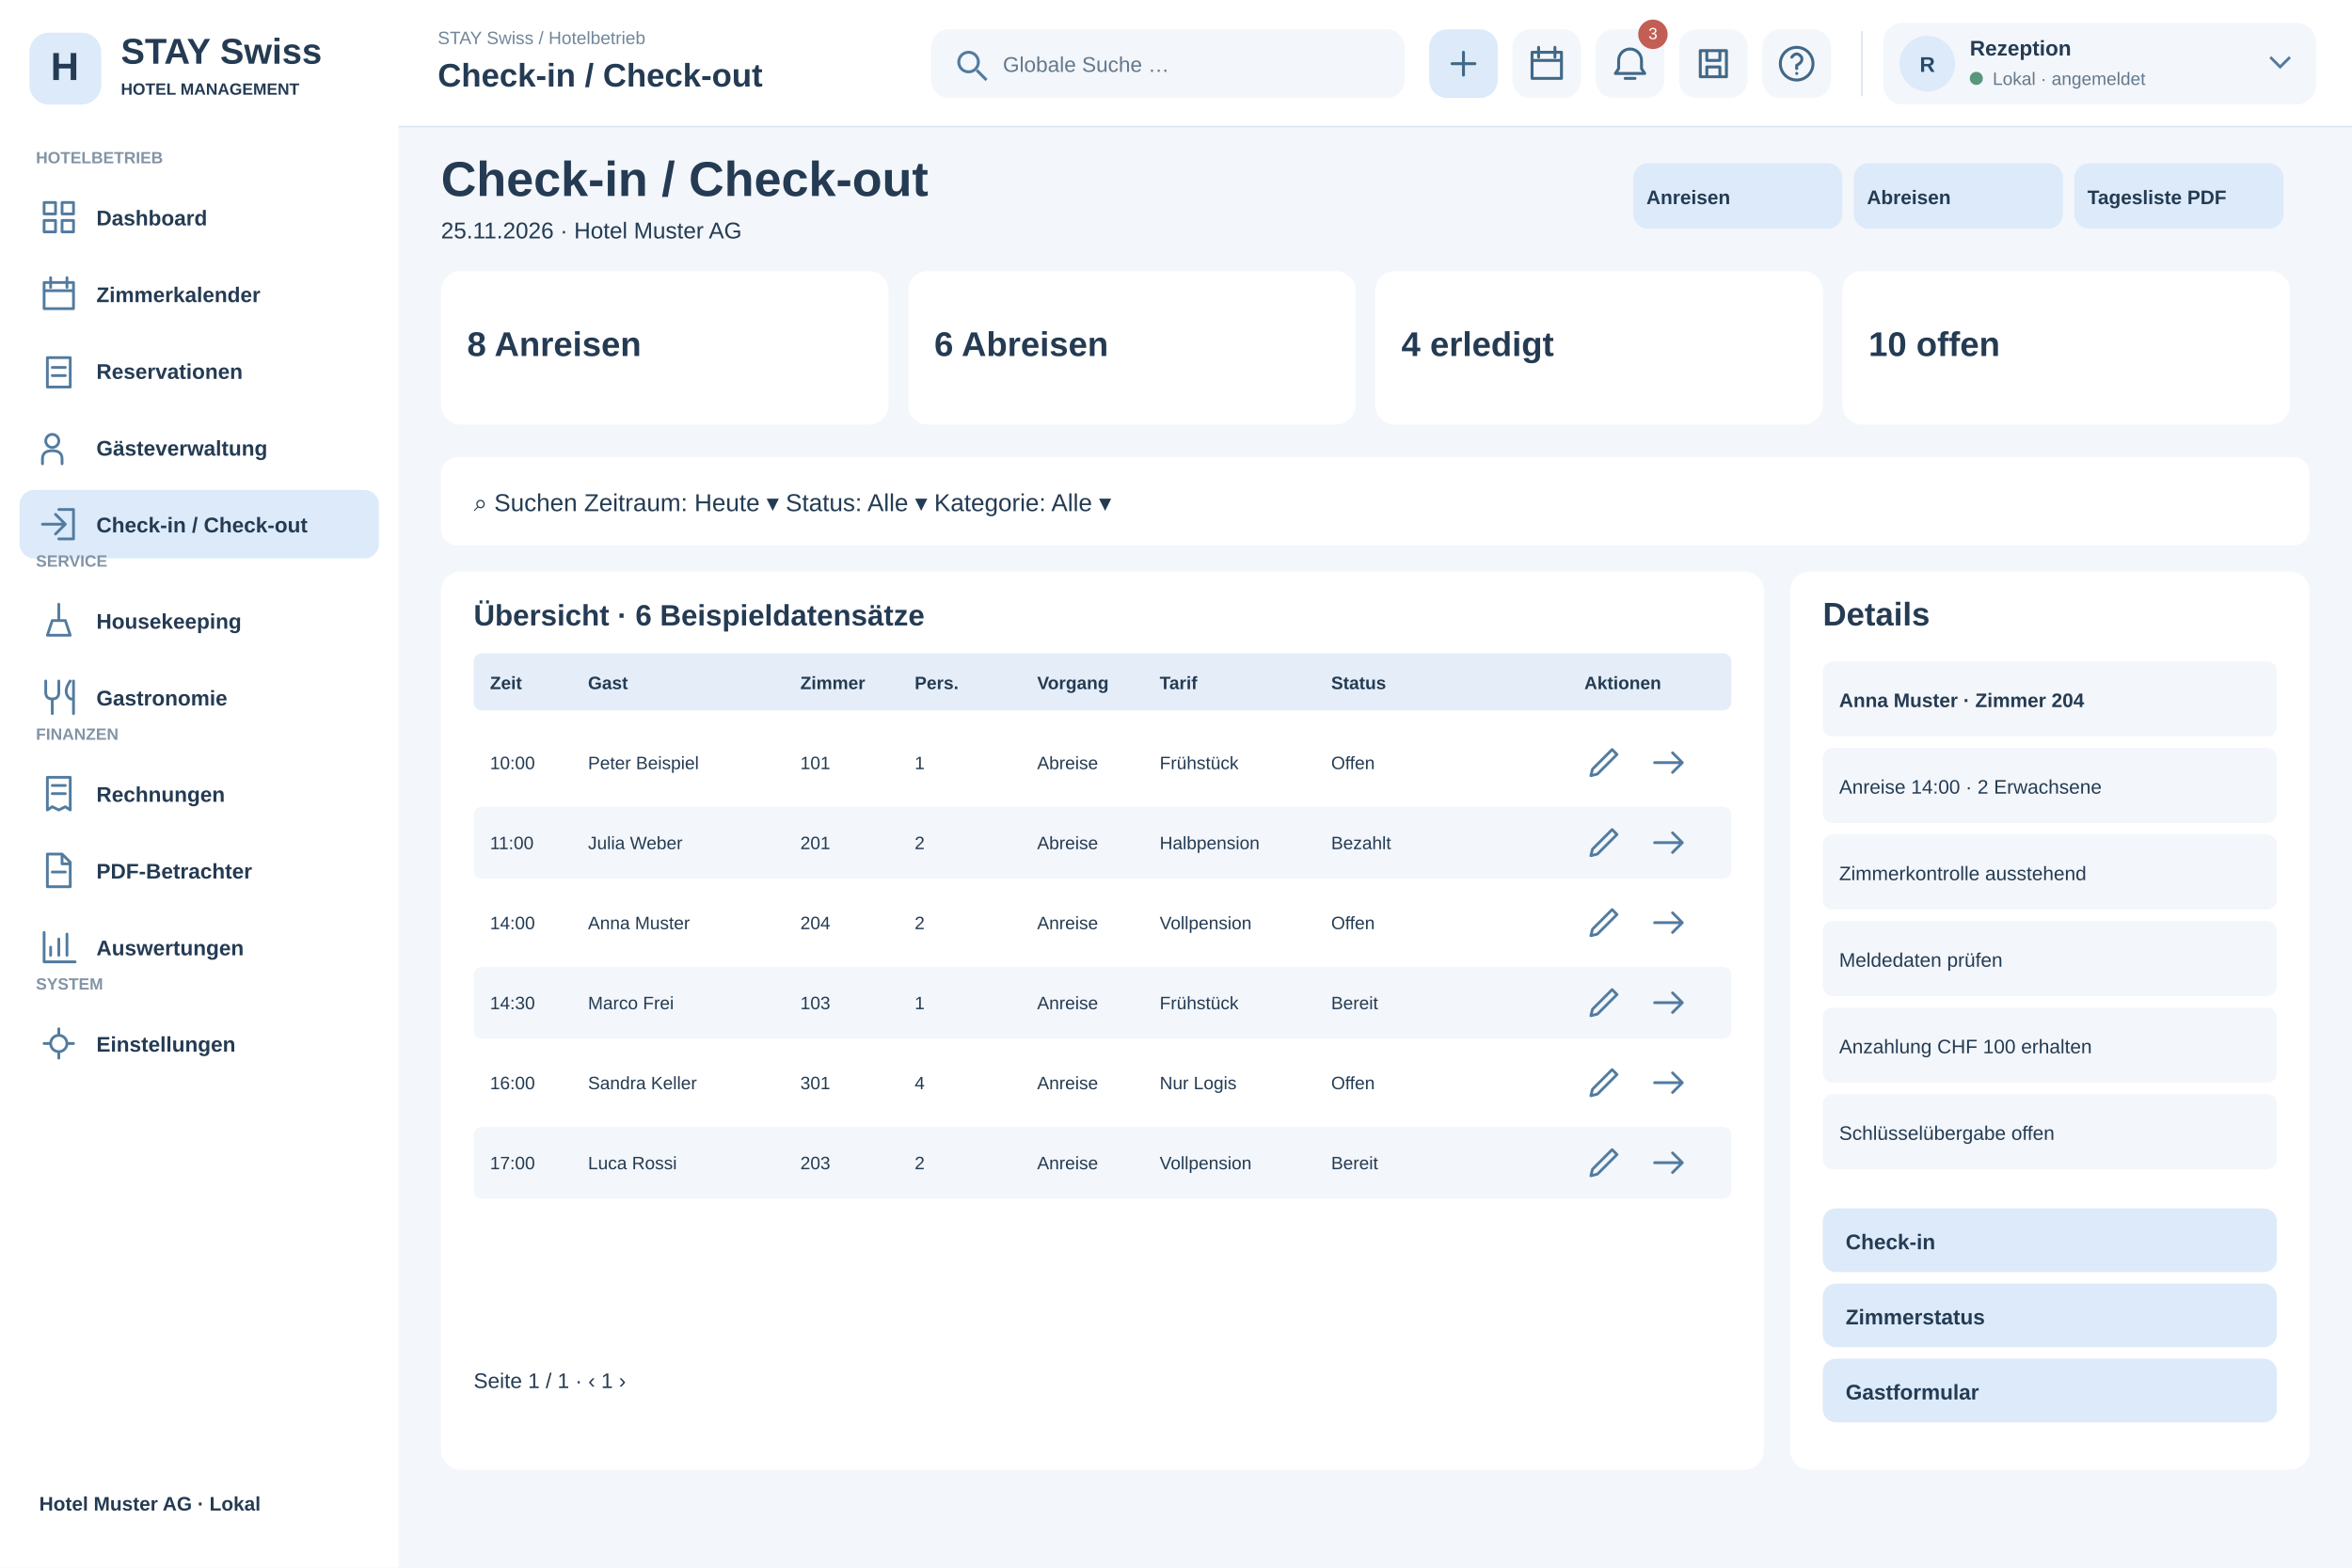
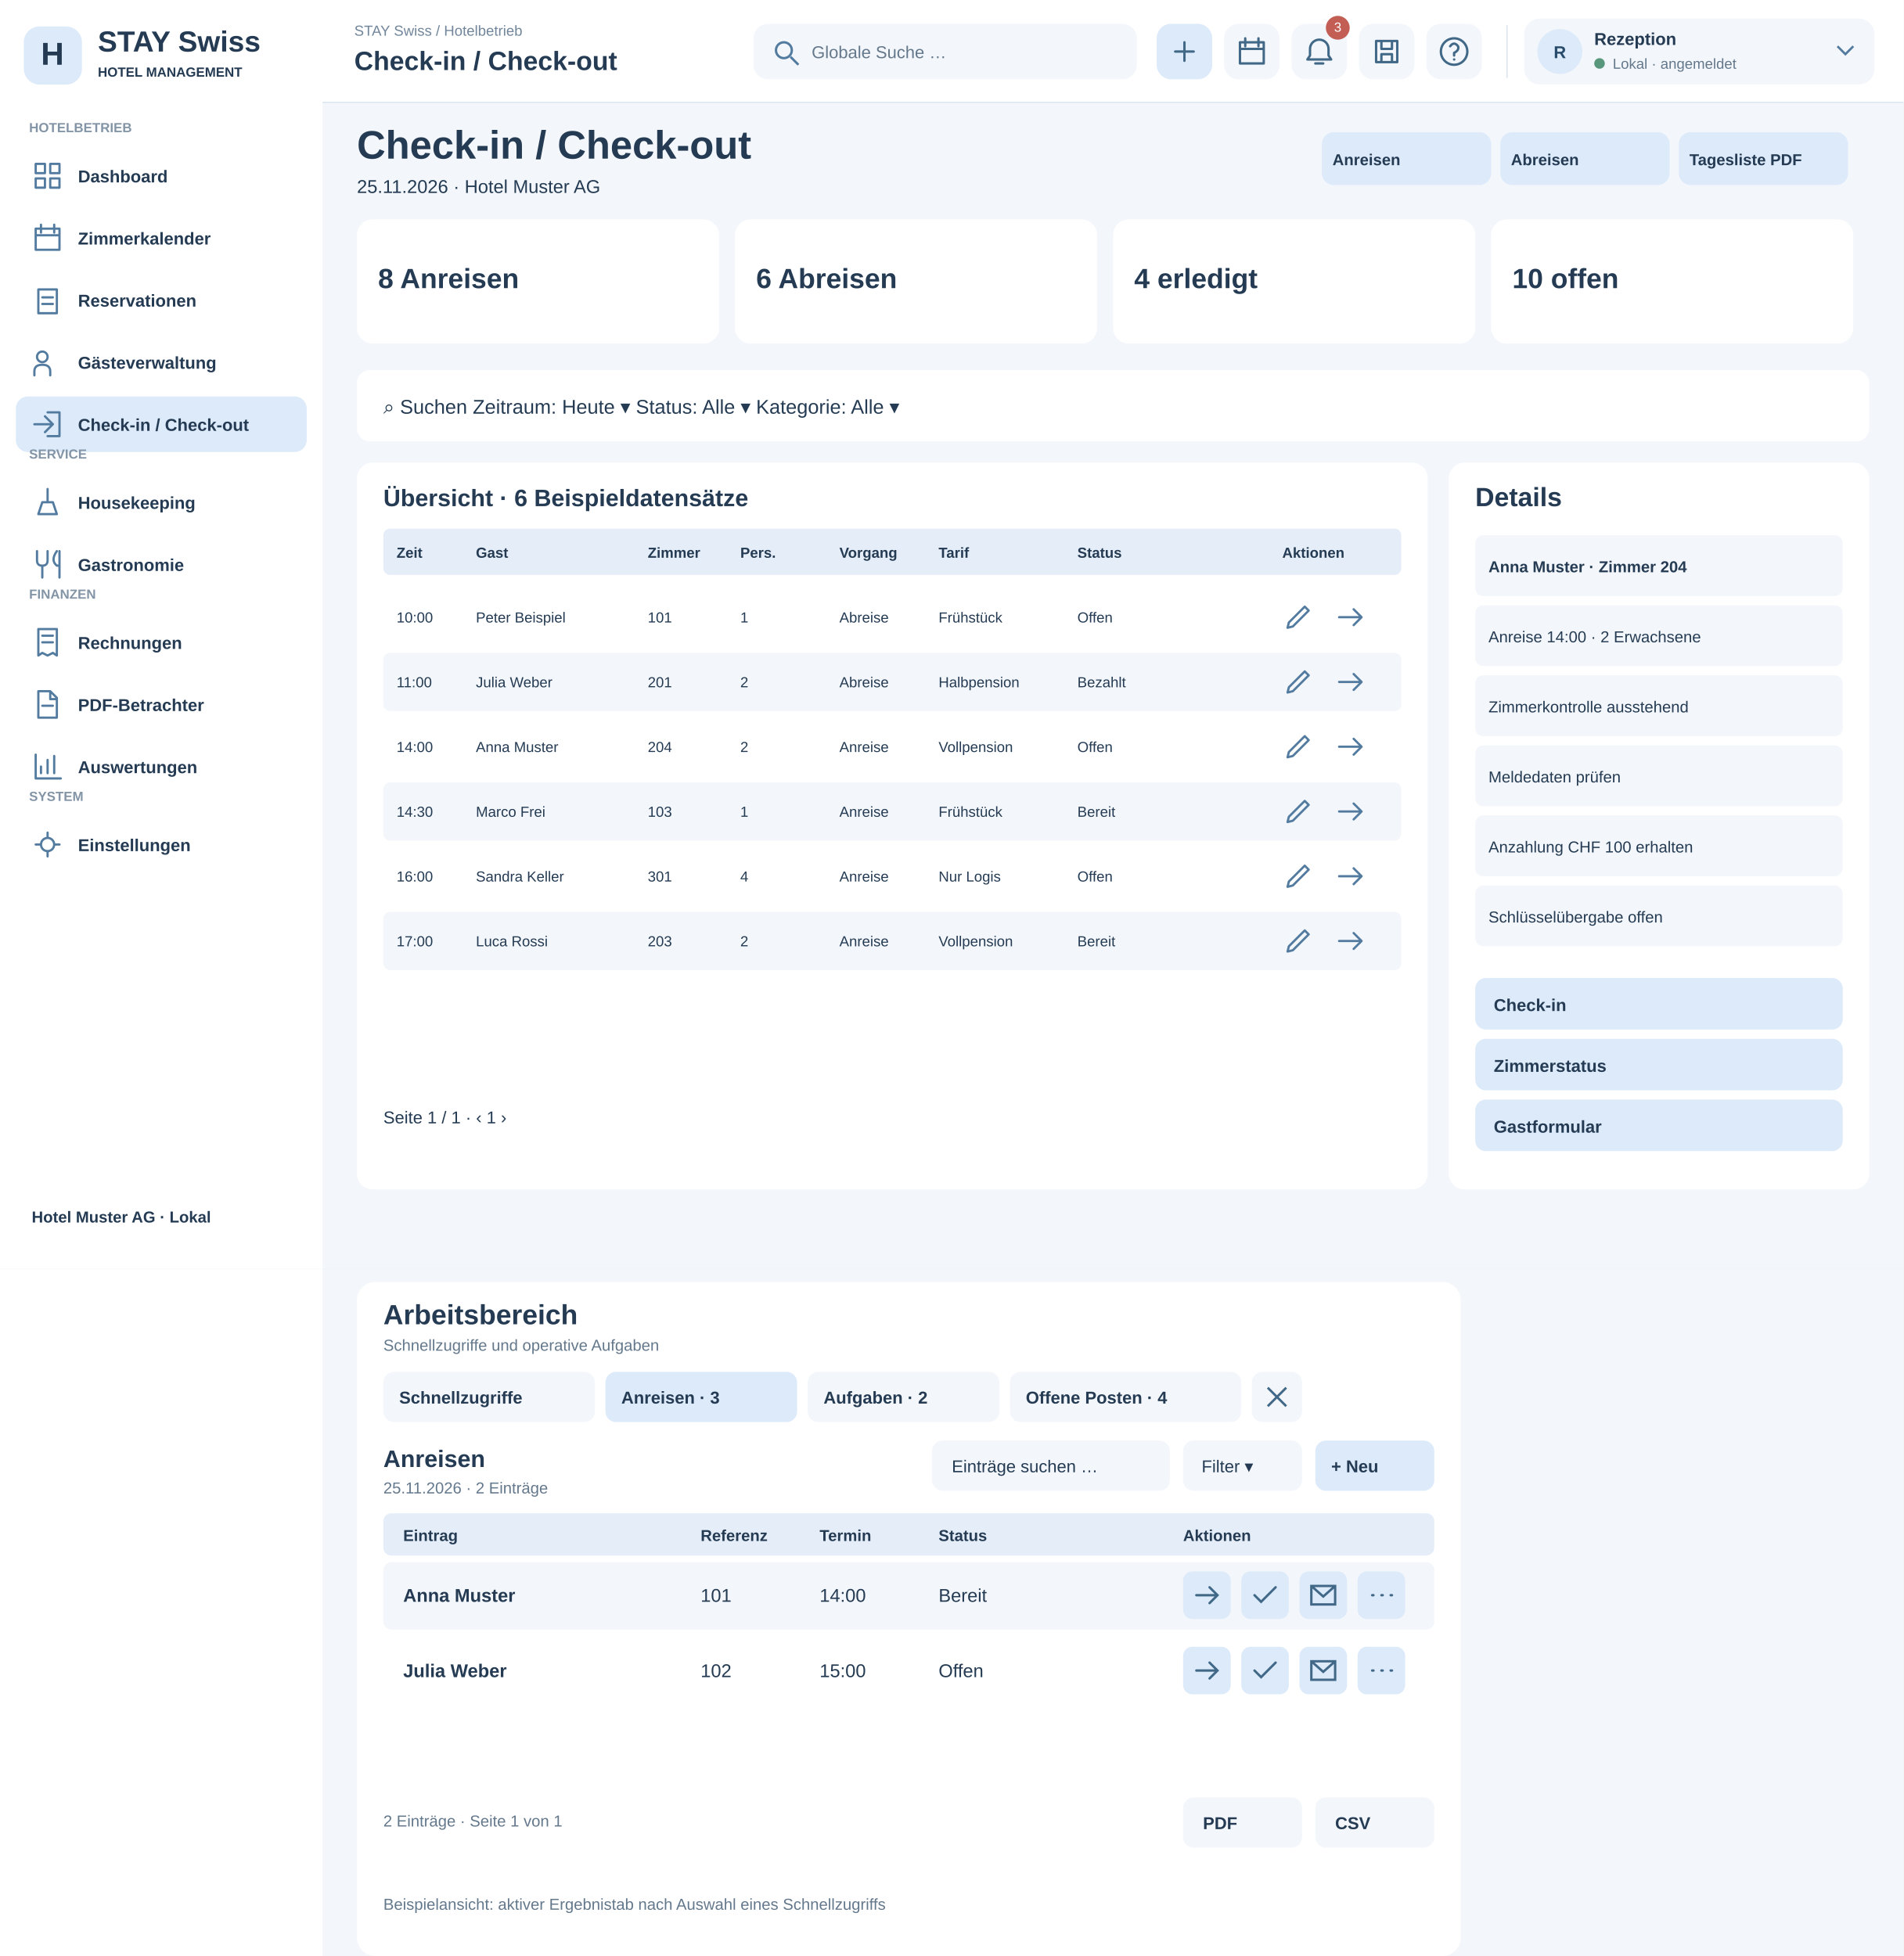
- <svg xmlns="http://www.w3.org/2000/svg" width="1440" height="960" viewBox="0 0 1440 960">
+ <svg xmlns="http://www.w3.org/2000/svg" width="1440" height="1480" viewBox="0 0 1440 1480">
  <rect x="0" y="0" width="1440" height="960" fill="#f3f6fa" rx="0" />
  <rect x="0" y="0" width="244" height="960" fill="#fff" rx="0" />
  <rect x="18" y="20" width="44" height="44" fill="#dceafa" rx="12" />
  <text x="31" y="49" font-family="Arial,sans-serif" font-size="24" font-weight="700" fill="#243b53">H</text>
  <text x="74" y="39" font-family="Arial,sans-serif" font-size="22" font-weight="700" fill="#243b53">STAY Swiss</text>
  <text x="74" y="58" font-family="Arial,sans-serif" font-size="10" font-weight="600" fill="#243b53">HOTEL MANAGEMENT</text>
  <text x="22" y="100" font-family="Arial,sans-serif" font-size="10" font-weight="700" fill="#8294a5">HOTELBETRIEB</text>
  <rect x="12" y="112" width="220" height="42" fill="#fff" rx="9" />
  <g transform="translate(24,121)" fill="none" stroke="#527b9f" stroke-width="1.7" stroke-linejoin="round" stroke-linecap="round">
    <path d="M3 3h7v7H3zM14 3h7v7h-7zM3 14h7v7H3zM14 14h7v7h-7z" />
  </g>
  <text x="59" y="138" font-family="Arial,sans-serif" font-size="13" font-weight="600" fill="#243b53">Dashboard</text>
  <rect x="12" y="159" width="220" height="42" fill="#fff" rx="9" />
  <g transform="translate(24,168)" fill="none" stroke="#527b9f" stroke-width="1.7" stroke-linejoin="round" stroke-linecap="round">
    <path d="M3 5h18v16H3zM7 2v6M17 2v6M3 10h18" />
  </g>
  <text x="59" y="185" font-family="Arial,sans-serif" font-size="13" font-weight="600" fill="#243b53">Zimmerkalender</text>
  <rect x="12" y="206" width="220" height="42" fill="#fff" rx="9" />
  <g transform="translate(24,215)" fill="none" stroke="#527b9f" stroke-width="1.7" stroke-linejoin="round" stroke-linecap="round">
    <path d="M5 4h14v18H5zM8 10h8M8 15h8" />
  </g>
  <text x="59" y="232" font-family="Arial,sans-serif" font-size="13" font-weight="600" fill="#243b53">Reservationen</text>
  <rect x="12" y="253" width="220" height="42" fill="#fff" rx="9" />
  <g transform="translate(24,262)" fill="none" stroke="#527b9f" stroke-width="1.7" stroke-linejoin="round" stroke-linecap="round">
    <path d="M8 12a4 4 0 1 0 0-8a4 4 0 1 0 0 8M2 22v-3q0-5 6-5t6 5v3" />
  </g>
  <text x="59" y="279" font-family="Arial,sans-serif" font-size="13" font-weight="600" fill="#243b53">Gästeverwaltung</text>
  <rect x="12" y="300" width="220" height="42" fill="#dceafa" rx="9" />
  <g transform="translate(24,309)" fill="none" stroke="#527b9f" stroke-width="1.7" stroke-linejoin="round" stroke-linecap="round">
    <path d="M12 3h9v18h-9M2 12h14M10 6l6 6-6 6" />
  </g>
  <text x="59" y="326" font-family="Arial,sans-serif" font-size="13" font-weight="600" fill="#243b53">Check-in / Check-out</text>
  <text x="22" y="347" font-family="Arial,sans-serif" font-size="10" font-weight="700" fill="#8294a5">SERVICE</text>
  <rect x="12" y="359" width="220" height="42" fill="#fff" rx="9" />
  <g transform="translate(24,368)" fill="none" stroke="#527b9f" stroke-width="1.7" stroke-linejoin="round" stroke-linecap="round">
    <path d="M5 21h14l-3-9H8zM12 12V2" />
  </g>
  <text x="59" y="385" font-family="Arial,sans-serif" font-size="13" font-weight="600" fill="#243b53">Housekeeping</text>
  <rect x="12" y="406" width="220" height="42" fill="#fff" rx="9" />
  <g transform="translate(24,415)" fill="none" stroke="#527b9f" stroke-width="1.7" stroke-linejoin="round" stroke-linecap="round">
    <path d="M4 2v7q0 4 4 4t4-4V2M8 13v9M19 2q-5 7 0 11h2M21 2v20" />
  </g>
  <text x="59" y="432" font-family="Arial,sans-serif" font-size="13" font-weight="600" fill="#243b53">Gastronomie</text>
  <text x="22" y="453" font-family="Arial,sans-serif" font-size="10" font-weight="700" fill="#8294a5">FINANZEN</text>
  <rect x="12" y="465" width="220" height="42" fill="#fff" rx="9" />
  <g transform="translate(24,474)" fill="none" stroke="#527b9f" stroke-width="1.7" stroke-linejoin="round" stroke-linecap="round">
    <path d="M5 2h14v20l-3-2-4 2-4-2-3 2zM8 7h8M8 12h8" />
  </g>
  <text x="59" y="491" font-family="Arial,sans-serif" font-size="13" font-weight="600" fill="#243b53">Rechnungen</text>
  <rect x="12" y="512" width="220" height="42" fill="#fff" rx="9" />
  <g transform="translate(24,521)" fill="none" stroke="#527b9f" stroke-width="1.7" stroke-linejoin="round" stroke-linecap="round">
    <path d="M5 2h9l5 5v15H5zM14 2v6h5M8 13h8" />
  </g>
  <text x="59" y="538" font-family="Arial,sans-serif" font-size="13" font-weight="600" fill="#243b53">PDF-Betrachter</text>
  <rect x="12" y="559" width="220" height="42" fill="#fff" rx="9" />
  <g transform="translate(24,568)" fill="none" stroke="#527b9f" stroke-width="1.7" stroke-linejoin="round" stroke-linecap="round">
    <path d="M3 3v18h19M7 17v-5M12 17V7M17 17V4" />
  </g>
  <text x="59" y="585" font-family="Arial,sans-serif" font-size="13" font-weight="600" fill="#243b53">Auswertungen</text>
  <text x="22" y="606" font-family="Arial,sans-serif" font-size="10" font-weight="700" fill="#8294a5">SYSTEM</text>
  <rect x="12" y="618" width="220" height="42" fill="#fff" rx="9" />
  <g transform="translate(24,627)" fill="none" stroke="#527b9f" stroke-width="1.7" stroke-linejoin="round" stroke-linecap="round">
    <path d="M12 3v3M12 18v3M3 12h3M18 12h3M12 7a5 5 0 1 0 0 10a5 5 0 1 0 0-10" />
  </g>
  <text x="59" y="644" font-family="Arial,sans-serif" font-size="13" font-weight="600" fill="#243b53">Einstellungen</text>
  <text x="24" y="925" font-family="Arial,sans-serif" font-size="12" font-weight="600" fill="#243b53">Hotel Muster AG · Lokal</text>
  <rect x="244" y="0" width="1196" height="78" fill="#fff" rx="0" />
  <text x="270" y="47" font-family="Arial,sans-serif" font-size="17" font-weight="700" fill="#243b53">Hotelbetrieb / Check-in / Check-out</text>
  <rect x="825" y="19" width="310" height="40" fill="#f3f6fa" rx="10" />
  <text x="845" y="44" font-family="Arial,sans-serif" font-size="14" font-weight="400" fill="#243b53">⌕  Globale Suche</text>
  <text x="1160" y="44" font-family="Arial,sans-serif" font-size="15" font-weight="700" fill="#243b53">♧     ?     Rezeption ▾</text>
  <text x="270" y="120" font-family="Arial,sans-serif" font-size="30" font-weight="700" fill="#243b53">Check-in / Check-out</text>
  <text x="270" y="146" font-family="Arial,sans-serif" font-size="14" font-weight="400" fill="#243b53">25.11.2026 · Hotel Muster AG</text>
  <rect x="1000" y="100" width="128" height="40" fill="#dceafa" rx="9" />
  <text x="1008" y="125" font-family="Arial,sans-serif" font-size="12" font-weight="700" fill="#243b53">Anreisen</text>
  <rect x="1135" y="100" width="128" height="40" fill="#dceafa" rx="9" />
  <text x="1143" y="125" font-family="Arial,sans-serif" font-size="12" font-weight="700" fill="#243b53">Abreisen</text>
  <rect x="1270" y="100" width="128" height="40" fill="#dceafa" rx="9" />
  <text x="1278" y="125" font-family="Arial,sans-serif" font-size="12" font-weight="700" fill="#243b53">Tagesliste PDF</text>
  <rect x="270" y="166" width="274" height="94" fill="#fff" rx="12" />
  <text x="286" y="218" font-family="Arial,sans-serif" font-size="21" font-weight="700" fill="#243b53">8 Anreisen</text>
  <rect x="556" y="166" width="274" height="94" fill="#fff" rx="12" />
  <text x="572" y="218" font-family="Arial,sans-serif" font-size="21" font-weight="700" fill="#243b53">6 Abreisen</text>
  <rect x="842" y="166" width="274" height="94" fill="#fff" rx="12" />
  <text x="858" y="218" font-family="Arial,sans-serif" font-size="21" font-weight="700" fill="#243b53">4 erledigt</text>
  <rect x="1128" y="166" width="274" height="94" fill="#fff" rx="12" />
  <text x="1144" y="218" font-family="Arial,sans-serif" font-size="21" font-weight="700" fill="#243b53">10 offen</text>
  <rect x="270" y="280" width="1144" height="54" fill="#fff" rx="10" />
  <text x="290" y="313" font-family="Arial,sans-serif" font-size="15" font-weight="400" fill="#243b53">⌕  Suchen                 Zeitraum: Heute ▾                 Status: Alle ▾                 Kategorie: Alle ▾</text>
  <rect x="270" y="350" width="810" height="550" fill="#fff" rx="12" />
  <rect x="1096" y="350" width="318" height="550" fill="#fff" rx="12" />
  <text x="290" y="383" font-family="Arial,sans-serif" font-size="18" font-weight="700" fill="#243b53">Übersicht · 6 Beispieldatensätze</text>
  <rect x="290" y="400" width="770" height="35" fill="#e5eef8" rx="5" />
  <text x="300" y="422" font-family="Arial,sans-serif" font-size="11" font-weight="700" fill="#243b53">Zeit</text>
  <text x="360" y="422" font-family="Arial,sans-serif" font-size="11" font-weight="700" fill="#243b53">Gast</text>
  <text x="490" y="422" font-family="Arial,sans-serif" font-size="11" font-weight="700" fill="#243b53">Zimmer</text>
  <text x="560" y="422" font-family="Arial,sans-serif" font-size="11" font-weight="700" fill="#243b53">Pers.</text>
  <text x="635" y="422" font-family="Arial,sans-serif" font-size="11" font-weight="700" fill="#243b53">Vorgang</text>
  <text x="710" y="422" font-family="Arial,sans-serif" font-size="11" font-weight="700" fill="#243b53">Tarif</text>
  <text x="815" y="422" font-family="Arial,sans-serif" font-size="11" font-weight="700" fill="#243b53">Status</text>
  <text x="970" y="422" font-family="Arial,sans-serif" font-size="11" font-weight="700" fill="#243b53">Aktionen</text>
  <rect x="290" y="445" width="770" height="44" fill="#fff" rx="5" />
  <text x="300" y="471" font-family="Arial,sans-serif" font-size="11" font-weight="400" fill="#243b53">10:00</text>
  <text x="360" y="471" font-family="Arial,sans-serif" font-size="11" font-weight="400" fill="#243b53">Peter Beispiel</text>
  <text x="490" y="471" font-family="Arial,sans-serif" font-size="11" font-weight="400" fill="#243b53">101</text>
  <text x="560" y="471" font-family="Arial,sans-serif" font-size="11" font-weight="400" fill="#243b53">1</text>
  <text x="635" y="471" font-family="Arial,sans-serif" font-size="11" font-weight="400" fill="#243b53">Abreise</text>
  <text x="710" y="471" font-family="Arial,sans-serif" font-size="11" font-weight="400" fill="#243b53">Frühstück</text>
  <text x="815" y="471" font-family="Arial,sans-serif" font-size="11" font-weight="400" fill="#243b53">Offen</text>
  <g transform="translate(970,455)" fill="none" stroke="#527b9f" stroke-width="1.7" stroke-linejoin="round" stroke-linecap="round">
    <path d="M4 20l4-1 12-12-3-3L5 16z" />
  </g>
  <g transform="translate(1010,455)" fill="none" stroke="#527b9f" stroke-width="1.7" stroke-linejoin="round" stroke-linecap="round">
    <path d="M3 12h17M14 6l6 6-6 6" />
  </g>
  <rect x="290" y="494" width="770" height="44" fill="#f3f6fa" rx="5" />
  <text x="300" y="520" font-family="Arial,sans-serif" font-size="11" font-weight="400" fill="#243b53">11:00</text>
  <text x="360" y="520" font-family="Arial,sans-serif" font-size="11" font-weight="400" fill="#243b53">Julia Weber</text>
  <text x="490" y="520" font-family="Arial,sans-serif" font-size="11" font-weight="400" fill="#243b53">201</text>
  <text x="560" y="520" font-family="Arial,sans-serif" font-size="11" font-weight="400" fill="#243b53">2</text>
  <text x="635" y="520" font-family="Arial,sans-serif" font-size="11" font-weight="400" fill="#243b53">Abreise</text>
  <text x="710" y="520" font-family="Arial,sans-serif" font-size="11" font-weight="400" fill="#243b53">Halbpension</text>
  <text x="815" y="520" font-family="Arial,sans-serif" font-size="11" font-weight="400" fill="#243b53">Bezahlt</text>
  <g transform="translate(970,504)" fill="none" stroke="#527b9f" stroke-width="1.7" stroke-linejoin="round" stroke-linecap="round">
    <path d="M4 20l4-1 12-12-3-3L5 16z" />
  </g>
  <g transform="translate(1010,504)" fill="none" stroke="#527b9f" stroke-width="1.7" stroke-linejoin="round" stroke-linecap="round">
    <path d="M3 12h17M14 6l6 6-6 6" />
  </g>
  <rect x="290" y="543" width="770" height="44" fill="#fff" rx="5" />
  <text x="300" y="569" font-family="Arial,sans-serif" font-size="11" font-weight="400" fill="#243b53">14:00</text>
  <text x="360" y="569" font-family="Arial,sans-serif" font-size="11" font-weight="400" fill="#243b53">Anna Muster</text>
  <text x="490" y="569" font-family="Arial,sans-serif" font-size="11" font-weight="400" fill="#243b53">204</text>
  <text x="560" y="569" font-family="Arial,sans-serif" font-size="11" font-weight="400" fill="#243b53">2</text>
  <text x="635" y="569" font-family="Arial,sans-serif" font-size="11" font-weight="400" fill="#243b53">Anreise</text>
  <text x="710" y="569" font-family="Arial,sans-serif" font-size="11" font-weight="400" fill="#243b53">Vollpension</text>
  <text x="815" y="569" font-family="Arial,sans-serif" font-size="11" font-weight="400" fill="#243b53">Offen</text>
  <g transform="translate(970,553)" fill="none" stroke="#527b9f" stroke-width="1.7" stroke-linejoin="round" stroke-linecap="round">
    <path d="M4 20l4-1 12-12-3-3L5 16z" />
  </g>
  <g transform="translate(1010,553)" fill="none" stroke="#527b9f" stroke-width="1.7" stroke-linejoin="round" stroke-linecap="round">
    <path d="M3 12h17M14 6l6 6-6 6" />
  </g>
  <rect x="290" y="592" width="770" height="44" fill="#f3f6fa" rx="5" />
  <text x="300" y="618" font-family="Arial,sans-serif" font-size="11" font-weight="400" fill="#243b53">14:30</text>
  <text x="360" y="618" font-family="Arial,sans-serif" font-size="11" font-weight="400" fill="#243b53">Marco Frei</text>
  <text x="490" y="618" font-family="Arial,sans-serif" font-size="11" font-weight="400" fill="#243b53">103</text>
  <text x="560" y="618" font-family="Arial,sans-serif" font-size="11" font-weight="400" fill="#243b53">1</text>
  <text x="635" y="618" font-family="Arial,sans-serif" font-size="11" font-weight="400" fill="#243b53">Anreise</text>
  <text x="710" y="618" font-family="Arial,sans-serif" font-size="11" font-weight="400" fill="#243b53">Frühstück</text>
  <text x="815" y="618" font-family="Arial,sans-serif" font-size="11" font-weight="400" fill="#243b53">Bereit</text>
  <g transform="translate(970,602)" fill="none" stroke="#527b9f" stroke-width="1.7" stroke-linejoin="round" stroke-linecap="round">
    <path d="M4 20l4-1 12-12-3-3L5 16z" />
  </g>
  <g transform="translate(1010,602)" fill="none" stroke="#527b9f" stroke-width="1.7" stroke-linejoin="round" stroke-linecap="round">
    <path d="M3 12h17M14 6l6 6-6 6" />
  </g>
  <rect x="290" y="641" width="770" height="44" fill="#fff" rx="5" />
  <text x="300" y="667" font-family="Arial,sans-serif" font-size="11" font-weight="400" fill="#243b53">16:00</text>
  <text x="360" y="667" font-family="Arial,sans-serif" font-size="11" font-weight="400" fill="#243b53">Sandra Keller</text>
  <text x="490" y="667" font-family="Arial,sans-serif" font-size="11" font-weight="400" fill="#243b53">301</text>
  <text x="560" y="667" font-family="Arial,sans-serif" font-size="11" font-weight="400" fill="#243b53">4</text>
  <text x="635" y="667" font-family="Arial,sans-serif" font-size="11" font-weight="400" fill="#243b53">Anreise</text>
  <text x="710" y="667" font-family="Arial,sans-serif" font-size="11" font-weight="400" fill="#243b53">Nur Logis</text>
  <text x="815" y="667" font-family="Arial,sans-serif" font-size="11" font-weight="400" fill="#243b53">Offen</text>
  <g transform="translate(970,651)" fill="none" stroke="#527b9f" stroke-width="1.7" stroke-linejoin="round" stroke-linecap="round">
    <path d="M4 20l4-1 12-12-3-3L5 16z" />
  </g>
  <g transform="translate(1010,651)" fill="none" stroke="#527b9f" stroke-width="1.7" stroke-linejoin="round" stroke-linecap="round">
    <path d="M3 12h17M14 6l6 6-6 6" />
  </g>
  <rect x="290" y="690" width="770" height="44" fill="#f3f6fa" rx="5" />
  <text x="300" y="716" font-family="Arial,sans-serif" font-size="11" font-weight="400" fill="#243b53">17:00</text>
  <text x="360" y="716" font-family="Arial,sans-serif" font-size="11" font-weight="400" fill="#243b53">Luca Rossi</text>
  <text x="490" y="716" font-family="Arial,sans-serif" font-size="11" font-weight="400" fill="#243b53">203</text>
  <text x="560" y="716" font-family="Arial,sans-serif" font-size="11" font-weight="400" fill="#243b53">2</text>
  <text x="635" y="716" font-family="Arial,sans-serif" font-size="11" font-weight="400" fill="#243b53">Anreise</text>
  <text x="710" y="716" font-family="Arial,sans-serif" font-size="11" font-weight="400" fill="#243b53">Vollpension</text>
  <text x="815" y="716" font-family="Arial,sans-serif" font-size="11" font-weight="400" fill="#243b53">Bereit</text>
  <g transform="translate(970,700)" fill="none" stroke="#527b9f" stroke-width="1.7" stroke-linejoin="round" stroke-linecap="round">
    <path d="M4 20l4-1 12-12-3-3L5 16z" />
  </g>
  <g transform="translate(1010,700)" fill="none" stroke="#527b9f" stroke-width="1.7" stroke-linejoin="round" stroke-linecap="round">
    <path d="M3 12h17M14 6l6 6-6 6" />
  </g>
  <text x="290" y="850" font-family="Arial,sans-serif" font-size="13" font-weight="400" fill="#243b53">Seite 1 / 1 · ‹  1  ›</text>
  <text x="1116" y="383" font-family="Arial,sans-serif" font-size="20" font-weight="700" fill="#243b53">Details</text>
  <rect x="1116" y="405" width="278" height="46" fill="#f3f6fa" rx="6" />
  <text x="1126" y="433" font-family="Arial,sans-serif" font-size="12" font-weight="700" fill="#243b53">Anna Muster · Zimmer 204</text>
  <rect x="1116" y="458" width="278" height="46" fill="#f3f6fa" rx="6" />
  <text x="1126" y="486" font-family="Arial,sans-serif" font-size="12" font-weight="400" fill="#243b53">Anreise 14:00 · 2 Erwachsene</text>
  <rect x="1116" y="511" width="278" height="46" fill="#f3f6fa" rx="6" />
  <text x="1126" y="539" font-family="Arial,sans-serif" font-size="12" font-weight="400" fill="#243b53">Zimmerkontrolle ausstehend</text>
  <rect x="1116" y="564" width="278" height="46" fill="#f3f6fa" rx="6" />
  <text x="1126" y="592" font-family="Arial,sans-serif" font-size="12" font-weight="400" fill="#243b53">Meldedaten prüfen</text>
  <rect x="1116" y="617" width="278" height="46" fill="#f3f6fa" rx="6" />
  <text x="1126" y="645" font-family="Arial,sans-serif" font-size="12" font-weight="400" fill="#243b53">Anzahlung CHF 100 erhalten</text>
  <rect x="1116" y="670" width="278" height="46" fill="#f3f6fa" rx="6" />
  <text x="1126" y="698" font-family="Arial,sans-serif" font-size="12" font-weight="400" fill="#243b53">Schlüsselübergabe offen</text>
  <rect x="1116" y="740" width="278" height="39" fill="#dceafa" rx="8" />
  <text x="1130" y="765" font-family="Arial,sans-serif" font-size="13" font-weight="700" fill="#243b53">Check-in</text>
  <rect x="1116" y="786" width="278" height="39" fill="#dceafa" rx="8" />
  <text x="1130" y="811" font-family="Arial,sans-serif" font-size="13" font-weight="700" fill="#243b53">Zimmerstatus</text>
  <rect x="1116" y="832" width="278" height="39" fill="#dceafa" rx="8" />
  <text x="1130" y="857" font-family="Arial,sans-serif" font-size="13" font-weight="700" fill="#243b53">Gastformular</text>
  <g id="premium-header">
    <style>.header-action:hover rect,.header-action:focus rect{fill:#c5dff4}.header-action{cursor:pointer}.header-action:focus{outline:none}</style>
    <rect x="244" y="0" width="1196" height="78" fill="#fff" />
    <path d="M244 77.5H1440" stroke="#dce5ee" />
    <text x="268" y="27" font-family="Arial" font-size="11" fill="#71869a">STAY Swiss / Hotelbetrieb</text>
    <text x="268" y="53" font-family="Arial" font-size="20" font-weight="700" fill="#243b53">Check-in / Check-out</text>
    <g class="header-action" tabindex="0" aria-label="Globale Suche">
      <rect x="570" y="18" width="290" height="42" rx="11" fill="#f3f6fa" />
      <g transform="translate(584,29)" stroke="#527b9f" fill="none" stroke-width="1.8">
        <circle cx="9" cy="9" r="6" />
        <path d="M14 14l6 6" />
      </g>
      <text x="614" y="44" font-family="Arial" font-size="13" fill="#64788c">Globale Suche …</text>
    </g>
    <g class="header-action" tabindex="0" aria-label="Neue Reservation">
      <rect x="875" y="18" width="42" height="42" rx="11" fill="#dceafa" />
      <g transform="translate(884,27)" stroke="#416887" fill="none" stroke-width="1.8" stroke-linecap="round" stroke-linejoin="round">
        <path d="M12 5v14M5 12h14" />
      </g>
    </g>
    <g class="header-action" tabindex="0" aria-label="Tageskalender">
      <rect x="926" y="18" width="42" height="42" rx="11" fill="#f3f6fa" />
      <g transform="translate(935,27)" stroke="#416887" fill="none" stroke-width="1.8" stroke-linecap="round" stroke-linejoin="round">
        <path d="M3 5h18v16H3zM7 2v6M17 2v6M3 10h18" />
      </g>
    </g>
    <g class="header-action" tabindex="0" aria-label="Benachrichtigungen">
      <rect x="977" y="18" width="42" height="42" rx="11" fill="#f3f6fa" />
      <g transform="translate(986,27)" stroke="#416887" fill="none" stroke-width="1.8" stroke-linecap="round" stroke-linejoin="round">
        <path d="M12 3a7 7 0 0 0-7 7v5l-2 3h18l-2-3v-5a7 7 0 0 0-7-7M9 21h6" />
      </g>
      <circle cx="1012" cy="21" r="9" fill="#c35e55" />
      <text x="1012" y="24" font-family="Arial" font-size="10" text-anchor="middle" fill="#fff">3</text>
    </g>
    <g class="header-action" tabindex="0" aria-label="Datensicherung">
      <rect x="1028" y="18" width="42" height="42" rx="11" fill="#f3f6fa" />
      <g transform="translate(1037,27)" stroke="#416887" fill="none" stroke-width="1.8" stroke-linecap="round" stroke-linejoin="round">
        <path d="M4 4h16v16H4zM8 4v6h8V4M8 20v-6h8v6" />
      </g>
    </g>
    <g class="header-action" tabindex="0" aria-label="Hilfe">
      <rect x="1079" y="18" width="42" height="42" rx="11" fill="#f3f6fa" />
      <g transform="translate(1088,27)" stroke="#416887" fill="none" stroke-width="1.8" stroke-linecap="round" stroke-linejoin="round">
        <path d="M12 2a10 10 0 1 0 0 20a10 10 0 1 0 0-20M9 8q3-4 6 0q1 3-3 5v2M12 18h.1" />
      </g>
    </g>
    <path d="M1140 19v40" stroke="#dce5ee" />
    <g class="header-action" tabindex="0" aria-label="Benutzerprofil und Abmelden">
      <rect x="1153" y="14" width="265" height="50" rx="12" fill="#f3f6fa" />
      <circle cx="1180" cy="39" r="17" fill="#dceafa" />
      <text x="1180" y="44" text-anchor="middle" font-family="Arial" font-size="13" font-weight="700" fill="#284a6b">R</text>
      <text x="1206" y="34" font-family="Arial" font-size="13" font-weight="700" fill="#243b53">Rezeption</text>
      <circle cx="1210" cy="48" r="4" fill="#58977b" />
      <text x="1220" y="52" font-family="Arial" font-size="11" fill="#64788c">Lokal · angemeldet</text>
      <path d="M1390 35l6 6 6-6" fill="none" stroke="#527b9f" stroke-width="1.7" />
    </g>
  </g>
+   <rect x="0" y="960" width="1440" height="520" fill="#f3f6fa" />
+   <rect x="0" y="960" width="244" height="520" fill="#fff" />
+   <g transform="translate(165,230)">
+     <rect x="105" y="740" width="835" height="510" rx="14" fill="#fff" />
+     <text x="125" y="772" font-family="Arial" font-size="21" font-weight="700" fill="#243b53">Arbeitsbereich</text>
+     <text x="125" y="792" font-family="Arial" font-size="12" font-weight="400" fill="#64788c">Schnellzugriffe und operative Aufgaben</text>
+     <g tabindex="0">
+       <rect x="125" y="808" width="160" height="38" rx="8" fill="#f3f6fa" />
+       <text x="137" y="832" font-family="Arial" font-size="13" font-weight="700" fill="#243b53">Schnellzugriffe</text>
+     </g>
+     <g tabindex="0">
+       <rect x="293" y="808" width="145" height="38" rx="8" fill="#dceafa" />
+       <text x="305" y="832" font-family="Arial" font-size="13" font-weight="700" fill="#243b53">Anreisen · 3</text>
+     </g>
+     <g tabindex="0">
+       <rect x="446" y="808" width="145" height="38" rx="8" fill="#f3f6fa" />
+       <text x="458" y="832" font-family="Arial" font-size="13" font-weight="700" fill="#243b53">Aufgaben · 2</text>
+     </g>
+     <g tabindex="0">
+       <rect x="599" y="808" width="175" height="38" rx="8" fill="#f3f6fa" />
+       <text x="611" y="832" font-family="Arial" font-size="13" font-weight="700" fill="#243b53">Offene Posten · 4</text>
+     </g>
+     <g>
+       <rect x="782" y="808" width="38" height="38" rx="8" fill="#f3f6fa" />
+       <path d="M794 820l14 14m0-14l-14 14" stroke="#416887" stroke-width="1.8" />
+     </g>
+     <text x="125" y="880" font-family="Arial" font-size="18" font-weight="700" fill="#243b53">Anreisen</text>
+     <text x="125" y="900" font-family="Arial" font-size="12" font-weight="400" fill="#64788c">25.11.2026 · 2 Einträge</text>
+     <rect x="540" y="860" width="180" height="38" rx="8" fill="#f3f6fa" />
+     <text x="555" y="884" font-family="Arial" font-size="13" font-weight="400" fill="#243b53">Einträge suchen …</text>
+     <rect x="730" y="860" width="90" height="38" rx="8" fill="#f3f6fa" />
+     <text x="744" y="884" font-family="Arial" font-size="13" font-weight="400" fill="#243b53">Filter ▾</text>
+     <rect x="830" y="860" width="90" height="38" rx="8" fill="#dceafa" />
+     <text x="842" y="884" font-family="Arial" font-size="13" font-weight="700" fill="#243b53">+ Neu</text>
+     <rect x="125" y="915" width="795" height="32" rx="6" fill="#e5eef8" />
+     <text x="140" y="936" font-family="Arial" font-size="12" font-weight="700" fill="#243b53">Eintrag</text>
+     <text x="365" y="936" font-family="Arial" font-size="12" font-weight="700" fill="#243b53">Referenz</text>
+     <text x="455" y="936" font-family="Arial" font-size="12" font-weight="700" fill="#243b53">Termin</text>
+     <text x="545" y="936" font-family="Arial" font-size="12" font-weight="700" fill="#243b53">Status</text>
+     <text x="730" y="936" font-family="Arial" font-size="12" font-weight="700" fill="#243b53">Aktionen</text>
+     <rect x="125" y="952" width="795" height="51" rx="6" fill="#f3f6fa" />
+     <text x="140" y="982" font-family="Arial" font-size="14" font-weight="700" fill="#243b53">Anna Muster</text>
+     <text x="365" y="982" font-family="Arial" font-size="14" font-weight="400" fill="#243b53">101</text>
+     <text x="455" y="982" font-family="Arial" font-size="14" font-weight="400" fill="#243b53">14:00</text>
+     <text x="545" y="982" font-family="Arial" font-size="14" font-weight="400" fill="#243b53">Bereit</text>
+     <g tabindex="0">
+       <rect x="730" y="959" width="36" height="36" rx="7" fill="#dceafa" />
+       <g transform="translate(736,965)" stroke="#416887" stroke-width="1.8" stroke-linecap="round" fill="none">
+         <path d="M4 12h16M14 6l6 6-6 6" />
+       </g>
+     </g>
+     <g tabindex="0">
+       <rect x="774" y="959" width="36" height="36" rx="7" fill="#dceafa" />
+       <g transform="translate(780,965)" stroke="#416887" stroke-width="1.8" stroke-linecap="round" fill="none">
+         <path d="M4 12l5 5L20 6" />
+       </g>
+     </g>
+     <g tabindex="0">
+       <rect x="818" y="959" width="36" height="36" rx="7" fill="#dceafa" />
+       <g transform="translate(824,965)" stroke="#416887" stroke-width="1.8" stroke-linecap="round" fill="none">
+         <path d="M3 5h18v14H3zM3 5l9 8 9-8" />
+       </g>
+     </g>
+     <g tabindex="0">
+       <rect x="862" y="959" width="36" height="36" rx="7" fill="#dceafa" />
+       <g transform="translate(868,965)" stroke="#416887" stroke-width="1.8" stroke-linecap="round" fill="none">
+         <path d="M5 12h1M12 12h1M19 12h1" />
+       </g>
+     </g>
+     <rect x="125" y="1009" width="795" height="51" rx="6" fill="#fff" />
+     <text x="140" y="1039" font-family="Arial" font-size="14" font-weight="700" fill="#243b53">Julia Weber</text>
+     <text x="365" y="1039" font-family="Arial" font-size="14" font-weight="400" fill="#243b53">102</text>
+     <text x="455" y="1039" font-family="Arial" font-size="14" font-weight="400" fill="#243b53">15:00</text>
+     <text x="545" y="1039" font-family="Arial" font-size="14" font-weight="400" fill="#243b53">Offen</text>
+     <g tabindex="0">
+       <rect x="730" y="1016" width="36" height="36" rx="7" fill="#dceafa" />
+       <g transform="translate(736,1022)" stroke="#416887" stroke-width="1.8" stroke-linecap="round" fill="none">
+         <path d="M4 12h16M14 6l6 6-6 6" />
+       </g>
+     </g>
+     <g tabindex="0">
+       <rect x="774" y="1016" width="36" height="36" rx="7" fill="#dceafa" />
+       <g transform="translate(780,1022)" stroke="#416887" stroke-width="1.8" stroke-linecap="round" fill="none">
+         <path d="M4 12l5 5L20 6" />
+       </g>
+     </g>
+     <g tabindex="0">
+       <rect x="818" y="1016" width="36" height="36" rx="7" fill="#dceafa" />
+       <g transform="translate(824,1022)" stroke="#416887" stroke-width="1.8" stroke-linecap="round" fill="none">
+         <path d="M3 5h18v14H3zM3 5l9 8 9-8" />
+       </g>
+     </g>
+     <g tabindex="0">
+       <rect x="862" y="1016" width="36" height="36" rx="7" fill="#dceafa" />
+       <g transform="translate(868,1022)" stroke="#416887" stroke-width="1.8" stroke-linecap="round" fill="none">
+         <path d="M5 12h1M12 12h1M19 12h1" />
+       </g>
+     </g>
+     <text x="125" y="1152" font-family="Arial" font-size="12" font-weight="400" fill="#64788c">2 Einträge · Seite 1 von 1</text>
+     <rect x="730" y="1130" width="90" height="38" rx="8" fill="#f3f6fa" />
+     <text x="745" y="1154" font-family="Arial" font-size="13" font-weight="700" fill="#243b53">PDF</text>
+     <rect x="830" y="1130" width="90" height="38" rx="8" fill="#f3f6fa" />
+     <text x="845" y="1154" font-family="Arial" font-size="13" font-weight="700" fill="#243b53">CSV</text>
+     <text x="125" y="1215" font-family="Arial" font-size="12" font-weight="400" fill="#64788c">Beispielansicht: aktiver Ergebnistab nach Auswahl eines Schnellzugriffs</text>
+   </g>
</svg>
